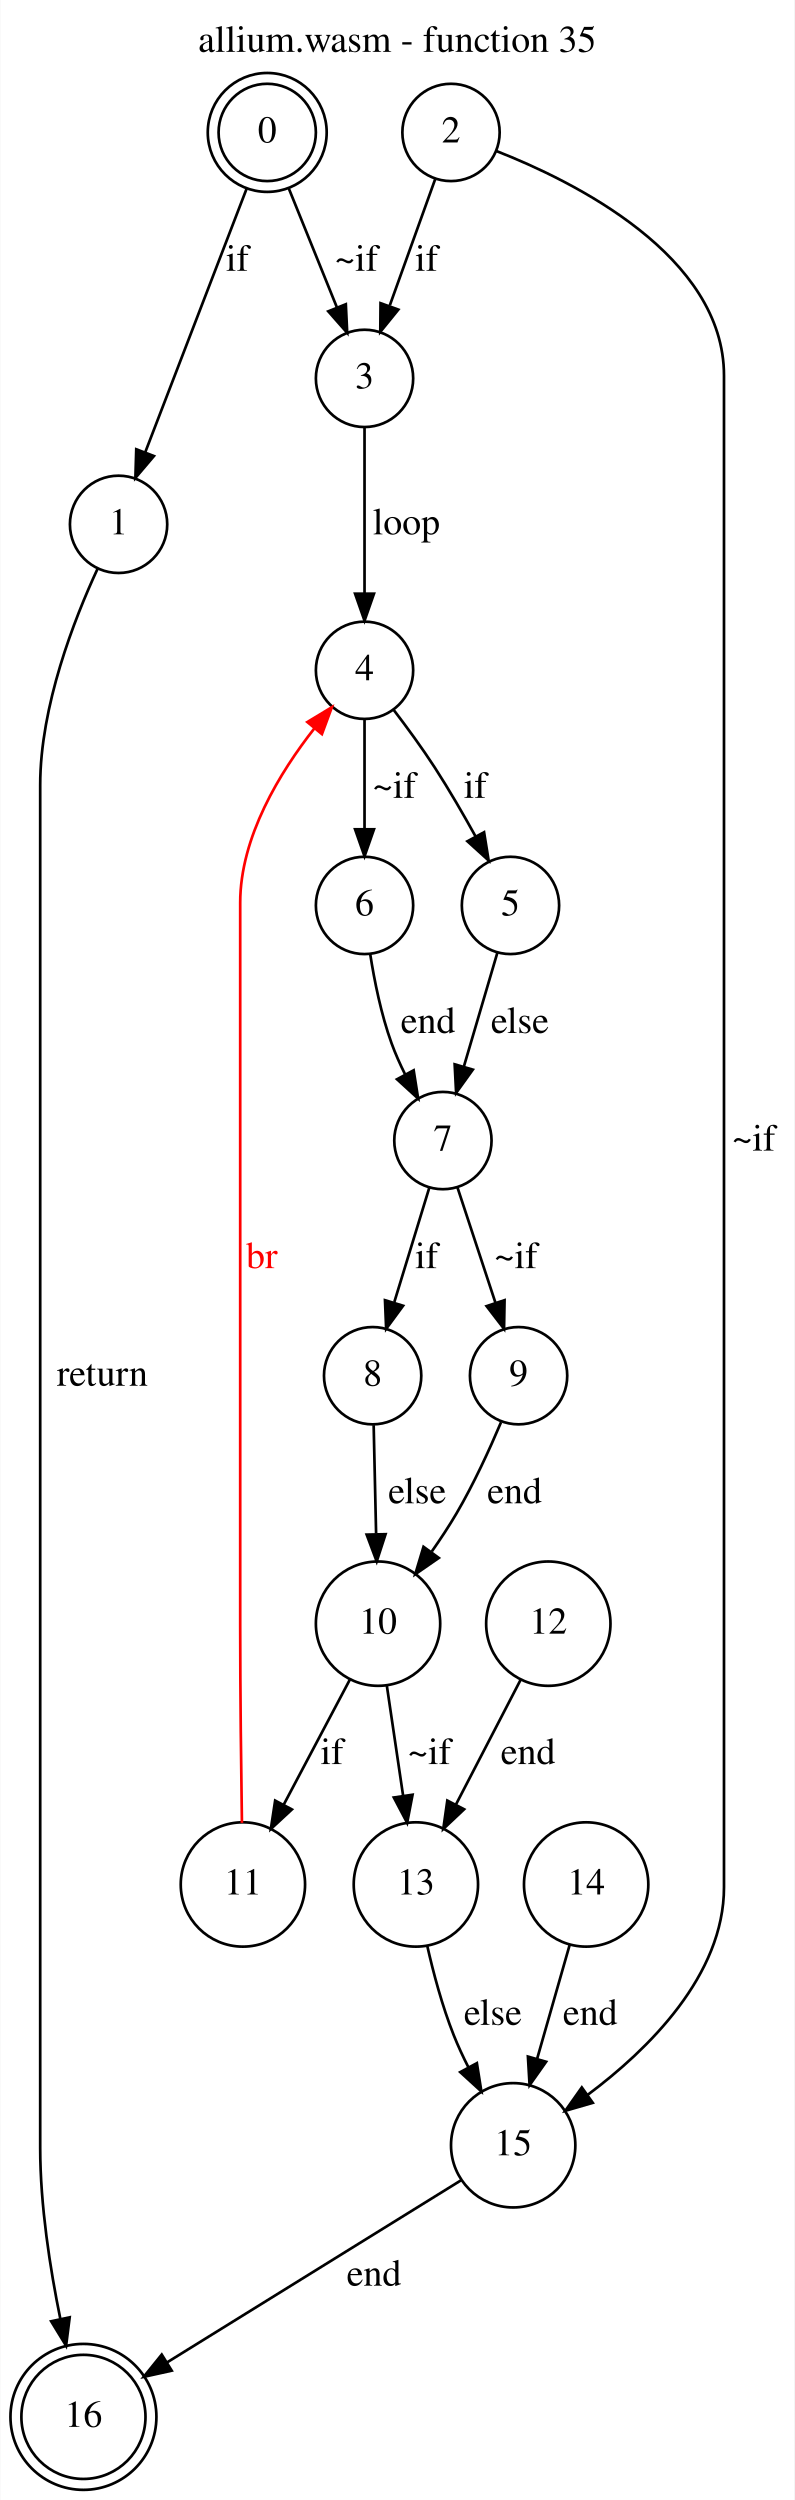
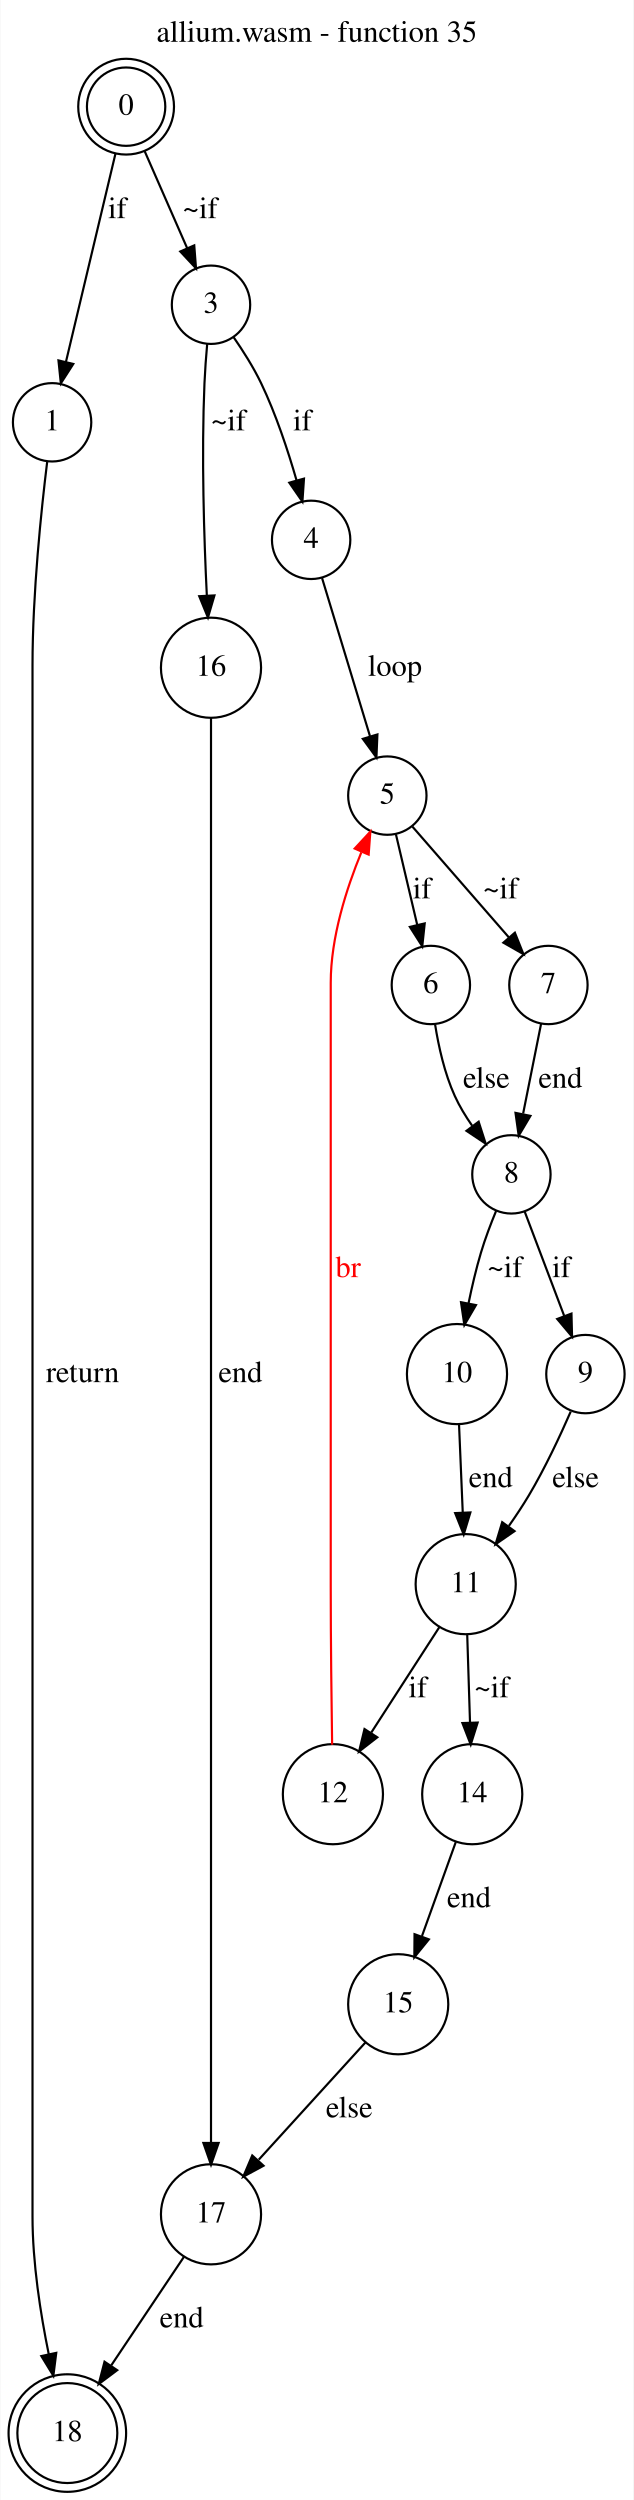
- <svg xmlns="http://www.w3.org/2000/svg" width="294pt" height="925pt" viewBox="0.00 0.00 293.75 924.98">
-   <g id="graph0" class="graph" transform="scale(1 1) rotate(0) translate(4 920.98)">
-     <polygon fill="white" stroke="transparent" points="-4,4 -4,-920.98 289.75,-920.98 289.75,4 -4,4" />
-     <text text-anchor="middle" x="142.87" y="-901.78" font-family="Times,serif" font-size="14.00">allium.wasm - function 35</text>
+ <svg xmlns="http://www.w3.org/2000/svg" width="291pt" height="1148pt" viewBox="0.00 0.00 290.75 1148.47">
+   <g id="graph0" class="graph" transform="scale(1 1) rotate(0) translate(4 1144.47)">
+     <polygon fill="white" stroke="transparent" points="-4,4 -4,-1144.47 286.75,-1144.47 286.75,4 -4,4" />
+     <text text-anchor="middle" x="141.37" y="-1125.27" font-family="Times,serif" font-size="14.00">allium.wasm - function 35</text>
    <g id="node1" class="node">
-       <ellipse fill="none" stroke="black" cx="94.75" cy="-871.98" rx="18" ry="18" />
-       <ellipse fill="none" stroke="black" cx="94.75" cy="-871.98" rx="22" ry="22" />
-       <text text-anchor="middle" x="94.75" y="-868.28" font-family="Times,serif" font-size="14.00">0</text>
+       <ellipse fill="none" stroke="black" cx="53.75" cy="-1095.47" rx="18" ry="18" />
+       <ellipse fill="none" stroke="black" cx="53.75" cy="-1095.47" rx="22" ry="22" />
+       <text text-anchor="middle" x="53.75" y="-1091.77" font-family="Times,serif" font-size="14.00">0</text>
    </g>
    <g id="node3" class="node">
-       <ellipse fill="none" stroke="black" cx="39.75" cy="-726.98" rx="18" ry="18" />
-       <text text-anchor="middle" x="39.75" y="-723.28" font-family="Times,serif" font-size="14.00">1</text>
+       <ellipse fill="none" stroke="black" cx="19.75" cy="-950.47" rx="18" ry="18" />
+       <text text-anchor="middle" x="19.75" y="-946.77" font-family="Times,serif" font-size="14.00">1</text>
    </g>
    <g id="edge1" class="edge">
-       <path fill="none" stroke="black" d="M87.1,-851.1C77.32,-825.67 60.37,-781.6 49.62,-753.66" />
-       <polygon fill="black" stroke="black" points="52.83,-752.24 45.97,-744.16 46.29,-754.75 52.83,-752.24" />
-       <text text-anchor="middle" x="83.75" y="-820.78" font-family="Times,serif" font-size="14.00">if</text>
+       <path fill="none" stroke="black" d="M48.88,-1073.98C42.88,-1048.78 32.7,-1005.94 26.1,-978.18" />
+       <polygon fill="black" stroke="black" points="29.48,-977.27 23.76,-968.35 22.67,-978.89 29.48,-977.27" />
+       <text text-anchor="middle" x="49.75" y="-1044.27" font-family="Times,serif" font-size="14.00">if</text>
    </g>
    <g id="node4" class="node">
-       <ellipse fill="none" stroke="black" cx="130.75" cy="-780.98" rx="18" ry="18" />
-       <text text-anchor="middle" x="130.75" y="-777.28" font-family="Times,serif" font-size="14.00">3</text>
+       <ellipse fill="none" stroke="black" cx="92.75" cy="-1004.47" rx="18" ry="18" />
+       <text text-anchor="middle" x="92.75" y="-1000.77" font-family="Times,serif" font-size="14.00">3</text>
    </g>
    <g id="edge2" class="edge">
-       <path fill="none" stroke="black" d="M102.74,-851.23C107.97,-838.29 114.86,-821.26 120.5,-807.32" />
-       <polygon fill="black" stroke="black" points="123.83,-808.41 124.34,-797.83 117.34,-805.79 123.83,-808.41" />
-       <text text-anchor="middle" x="127.75" y="-820.78" font-family="Times,serif" font-size="14.00">~if</text>
+       <path fill="none" stroke="black" d="M62.21,-1075.16C67.96,-1062.03 75.62,-1044.55 81.83,-1030.38" />
+       <polygon fill="black" stroke="black" points="85.05,-1031.75 85.86,-1021.19 78.64,-1028.94 85.05,-1031.75" />
+       <text text-anchor="middle" x="87.75" y="-1044.27" font-family="Times,serif" font-size="14.00">~if</text>
    </g>
    <g id="node2" class="node">
      <ellipse fill="none" stroke="black" cx="26.75" cy="-26.75" rx="22.96" ry="22.96" />
      <ellipse fill="none" stroke="black" cx="26.75" cy="-26.75" rx="27" ry="27" />
-       <text text-anchor="middle" x="26.75" y="-23.05" font-family="Times,serif" font-size="14.00">16</text>
+       <text text-anchor="middle" x="26.75" y="-23.05" font-family="Times,serif" font-size="14.00">18</text>
    </g>
    <g id="edge3" class="edge">
-       <path fill="none" stroke="black" d="M31.98,-710.54C23.39,-692.01 10.75,-659.77 10.75,-630.48 10.75,-630.48 10.75,-630.48 10.75,-126.24 10.75,-105.05 14.4,-81.62 18.22,-62.93" />
+       <path fill="none" stroke="black" d="M17.48,-932.24C14.81,-910.49 10.75,-871.9 10.75,-838.72 10.75,-838.72 10.75,-838.72 10.75,-126.24 10.75,-105.05 14.4,-81.62 18.22,-62.93" />
      <polygon fill="black" stroke="black" points="21.66,-63.59 20.33,-53.07 14.81,-62.12 21.66,-63.59" />
-       <text text-anchor="middle" x="33.75" y="-408.28" font-family="Times,serif" font-size="14.00">return</text>
+       <text text-anchor="middle" x="33.75" y="-509.53" font-family="Times,serif" font-size="14.00">return</text>
+     </g>
+     <g id="node5" class="node">
+       <ellipse fill="none" stroke="black" cx="138.75" cy="-896.47" rx="18" ry="18" />
+       <text text-anchor="middle" x="138.75" y="-892.77" font-family="Times,serif" font-size="14.00">4</text>
+     </g>
+     <g id="edge4" class="edge">
+       <path fill="none" stroke="black" d="M103.05,-989.68C107.38,-983.43 112.23,-975.81 115.75,-968.47 122.58,-954.23 128.12,-937.45 132.05,-923.78" />
+       <polygon fill="black" stroke="black" points="135.46,-924.59 134.74,-914.02 128.71,-922.74 135.46,-924.59" />
+       <text text-anchor="middle" x="134.75" y="-946.77" font-family="Times,serif" font-size="14.00">if</text>
+     </g>
+     <g id="node6" class="node">
+       <ellipse fill="none" stroke="black" cx="92.75" cy="-837.72" rx="23" ry="23" />
+       <text text-anchor="middle" x="92.75" y="-834.02" font-family="Times,serif" font-size="14.00">16</text>
+     </g>
+     <g id="edge5" class="edge">
+       <path fill="none" stroke="black" d="M90.99,-986.4C90.48,-980.71 90,-974.32 89.75,-968.47 88.33,-935.23 89.54,-897.17 90.83,-870.91" />
+       <polygon fill="black" stroke="black" points="94.33,-870.94 91.35,-860.77 87.34,-870.58 94.33,-870.94" />
+       <text text-anchor="middle" x="100.75" y="-946.77" font-family="Times,serif" font-size="14.00">~if</text>
    </g>
    <g id="node7" class="node">
-       <ellipse fill="none" stroke="black" cx="130.75" cy="-672.98" rx="18" ry="18" />
-       <text text-anchor="middle" x="130.75" y="-669.28" font-family="Times,serif" font-size="14.00">4</text>
+       <ellipse fill="none" stroke="black" cx="173.75" cy="-778.98" rx="18" ry="18" />
+       <text text-anchor="middle" x="173.75" y="-775.28" font-family="Times,serif" font-size="14.00">5</text>
    </g>
    <g id="edge6" class="edge">
-       <path fill="none" stroke="black" d="M130.75,-762.95C130.75,-746.36 130.75,-720.87 130.75,-701.41" />
-       <polygon fill="black" stroke="black" points="134.25,-701.32 130.75,-691.32 127.25,-701.32 134.25,-701.32" />
-       <text text-anchor="middle" x="146.25" y="-723.28" font-family="Times,serif" font-size="14.00">loop</text>
+       <path fill="none" stroke="black" d="M143.76,-878.92C149.51,-859.97 158.99,-828.66 165.76,-806.34" />
+       <polygon fill="black" stroke="black" points="169.19,-807.08 168.74,-796.49 162.49,-805.05 169.19,-807.08" />
+       <text text-anchor="middle" x="177.25" y="-834.02" font-family="Times,serif" font-size="14.00">loop</text>
    </g>
-     <g id="node5" class="node">
-       <ellipse fill="none" stroke="black" cx="162.75" cy="-871.98" rx="18" ry="18" />
-       <text text-anchor="middle" x="162.75" y="-868.28" font-family="Times,serif" font-size="14.00">2</text>
+     <g id="node17" class="node">
+       <ellipse fill="none" stroke="black" cx="92.75" cy="-127.24" rx="23" ry="23" />
+       <text text-anchor="middle" x="92.75" y="-123.54" font-family="Times,serif" font-size="14.00">17</text>
    </g>
-     <g id="edge4" class="edge">
-       <path fill="none" stroke="black" d="M156.88,-854.66C152.19,-841.61 145.52,-823.08 140.1,-807.99" />
-       <polygon fill="black" stroke="black" points="143.26,-806.43 136.58,-798.2 136.67,-808.8 143.26,-806.43" />
-       <text text-anchor="middle" x="153.75" y="-820.78" font-family="Times,serif" font-size="14.00">if</text>
+     <g id="edge20" class="edge">
+       <path fill="none" stroke="black" d="M92.75,-814.82C92.75,-794.51 92.75,-763.45 92.75,-736.48 92.75,-736.48 92.75,-736.48 92.75,-222.74 92.75,-201.89 92.75,-178.46 92.75,-160.15" />
+       <polygon fill="black" stroke="black" points="96.25,-160.01 92.75,-150.01 89.25,-160.01 96.25,-160.01" />
+       <text text-anchor="middle" x="106.25" y="-509.53" font-family="Times,serif" font-size="14.00">end</text>
    </g>
-     <g id="node6" class="node">
-       <ellipse fill="none" stroke="black" cx="185.75" cy="-127.24" rx="23" ry="23" />
-       <text text-anchor="middle" x="185.75" y="-123.54" font-family="Times,serif" font-size="14.00">15</text>
+     <g id="node8" class="node">
+       <ellipse fill="none" stroke="black" cx="193.75" cy="-691.98" rx="18" ry="18" />
+       <text text-anchor="middle" x="193.75" y="-688.28" font-family="Times,serif" font-size="14.00">6</text>
    </g>
-     <g id="edge5" class="edge">
-       <path fill="none" stroke="black" d="M179.43,-865.14C208.11,-853.91 263.75,-826.39 263.75,-781.98 263.75,-781.98 263.75,-781.98 263.75,-222.74 263.75,-190.11 235.74,-162.65 213.29,-145.89" />
-       <polygon fill="black" stroke="black" points="215.2,-142.95 205.03,-140 211.14,-148.65 215.2,-142.95" />
-       <text text-anchor="middle" x="274.75" y="-495.28" font-family="Times,serif" font-size="14.00">~if</text>
+     <g id="edge7" class="edge">
+       <path fill="none" stroke="black" d="M177.7,-761.18C180.49,-749.31 184.3,-733.14 187.5,-719.53" />
+       <polygon fill="black" stroke="black" points="190.92,-720.27 189.8,-709.73 184.11,-718.67 190.92,-720.27" />
+       <text text-anchor="middle" x="189.75" y="-731.78" font-family="Times,serif" font-size="14.00">if</text>
+     </g>
+     <g id="node9" class="node">
+       <ellipse fill="none" stroke="black" cx="247.75" cy="-691.98" rx="18" ry="18" />
+       <text text-anchor="middle" x="247.75" y="-688.28" font-family="Times,serif" font-size="14.00">7</text>
+     </g>
+     <g id="edge8" class="edge">
+       <path fill="none" stroke="black" d="M185.31,-764.69C197.15,-751.1 215.72,-729.76 229.54,-713.89" />
+       <polygon fill="black" stroke="black" points="232.34,-716 236.27,-706.16 227.06,-711.41 232.34,-716" />
+       <text text-anchor="middle" x="225.75" y="-731.78" font-family="Times,serif" font-size="14.00">~if</text>
+     </g>
+     <g id="node10" class="node">
+       <ellipse fill="none" stroke="black" cx="230.75" cy="-604.98" rx="18" ry="18" />
+       <text text-anchor="middle" x="230.75" y="-601.28" font-family="Times,serif" font-size="14.00">8</text>
+     </g>
+     <g id="edge9" class="edge">
+       <path fill="none" stroke="black" d="M195.71,-673.74C197.28,-663.83 200.03,-651.33 204.75,-640.98 206.87,-636.31 209.69,-631.67 212.69,-627.36" />
+       <polygon fill="black" stroke="black" points="215.7,-629.18 218.93,-619.09 210.11,-624.97 215.7,-629.18" />
+       <text text-anchor="middle" x="219.25" y="-644.78" font-family="Times,serif" font-size="14.00">else</text>
+     </g>
+     <g id="edge10" class="edge">
+       <path fill="none" stroke="black" d="M244.39,-674.18C242.04,-662.42 238.84,-646.46 236.14,-632.93" />
+       <polygon fill="black" stroke="black" points="239.49,-631.85 234.1,-622.73 232.63,-633.23 239.49,-631.85" />
+       <text text-anchor="middle" x="253.25" y="-644.78" font-family="Times,serif" font-size="14.00">end</text>
+     </g>
+     <g id="node11" class="node">
+       <ellipse fill="none" stroke="black" cx="264.75" cy="-513.23" rx="18" ry="18" />
+       <text text-anchor="middle" x="264.75" y="-509.53" font-family="Times,serif" font-size="14.00">9</text>
+     </g>
+     <g id="edge11" class="edge">
+       <path fill="none" stroke="black" d="M236.83,-587.93C241.87,-574.61 249.14,-555.42 255,-539.96" />
+       <polygon fill="black" stroke="black" points="258.34,-541.03 258.61,-530.44 251.79,-538.55 258.34,-541.03" />
+       <text text-anchor="middle" x="253.75" y="-557.78" font-family="Times,serif" font-size="14.00">if</text>
+     </g>
+     <g id="node12" class="node">
+       <ellipse fill="none" stroke="black" cx="205.75" cy="-513.23" rx="23" ry="23" />
+       <text text-anchor="middle" x="205.75" y="-509.53" font-family="Times,serif" font-size="14.00">10</text>
+     </g>
+     <g id="edge12" class="edge">
+       <path fill="none" stroke="black" d="M223.71,-588.16C221.26,-582.23 218.65,-575.37 216.75,-568.98 214.54,-561.57 212.64,-553.46 211.07,-545.81" />
+       <polygon fill="black" stroke="black" points="214.47,-544.93 209.14,-535.77 207.59,-546.25 214.47,-544.93" />
+       <text text-anchor="middle" x="227.75" y="-557.78" font-family="Times,serif" font-size="14.00">~if</text>
+     </g>
+     <g id="node13" class="node">
+       <ellipse fill="none" stroke="black" cx="209.75" cy="-416.73" rx="23" ry="23" />
+       <text text-anchor="middle" x="209.75" y="-413.03" font-family="Times,serif" font-size="14.00">11</text>
+     </g>
+     <g id="edge13" class="edge">
+       <path fill="none" stroke="black" d="M258,-496.01C253.15,-484.89 246.17,-469.96 238.75,-457.48 235.98,-452.83 232.8,-448.04 229.59,-443.48" />
+       <polygon fill="black" stroke="black" points="232.18,-441.09 223.47,-435.06 226.52,-445.2 232.18,-441.09" />
+       <text text-anchor="middle" x="260.25" y="-461.28" font-family="Times,serif" font-size="14.00">else</text>
+     </g>
+     <g id="edge14" class="edge">
+       <path fill="none" stroke="black" d="M206.68,-490.31C207.19,-478.27 207.83,-463.1 208.39,-449.75" />
+       <polygon fill="black" stroke="black" points="211.9,-449.67 208.83,-439.53 204.91,-449.37 211.9,-449.67" />
+       <text text-anchor="middle" x="221.25" y="-461.28" font-family="Times,serif" font-size="14.00">end</text>
+     </g>
+     <g id="node14" class="node">
+       <ellipse fill="none" stroke="black" cx="148.75" cy="-320.24" rx="23" ry="23" />
+       <text text-anchor="middle" x="148.75" y="-316.54" font-family="Times,serif" font-size="14.00">12</text>
+     </g>
+     <g id="edge15" class="edge">
+       <path fill="none" stroke="black" d="M197.7,-397.06C188.76,-383.21 176.43,-364.12 166.38,-348.56" />
+       <polygon fill="black" stroke="black" points="169.14,-346.37 160.77,-339.87 163.26,-350.17 169.14,-346.37" />
+       <text text-anchor="middle" x="187.75" y="-364.78" font-family="Times,serif" font-size="14.00">if</text>
+     </g>
+     <g id="node15" class="node">
+       <ellipse fill="none" stroke="black" cx="212.75" cy="-320.24" rx="23" ry="23" />
+       <text text-anchor="middle" x="212.75" y="-316.54" font-family="Times,serif" font-size="14.00">14</text>
+     </g>
+     <g id="edge16" class="edge">
+       <path fill="none" stroke="black" d="M210.44,-393.82C210.83,-381.77 211.31,-366.6 211.73,-353.26" />
+       <polygon fill="black" stroke="black" points="215.24,-353.14 212.06,-343.03 208.24,-352.92 215.24,-353.14" />
+       <text text-anchor="middle" x="221.75" y="-364.78" font-family="Times,serif" font-size="14.00">~if</text>
+     </g>
+     <g id="edge17" class="edge">
+       <path fill="none" stroke="red" d="M148.39,-343C148.1,-362.16 147.75,-390.79 147.75,-415.73 147.75,-692.98 147.75,-692.98 147.75,-692.98 147.75,-713.81 154.98,-736.3 161.81,-752.92" />
+       <polygon fill="red" stroke="red" points="158.75,-754.66 165.95,-762.43 165.17,-751.87 158.75,-754.66" />
+       <text text-anchor="middle" x="155.75" y="-557.78" font-family="Times,serif" font-size="14.00" fill="red">br</text>
+     </g>
+     <g id="node16" class="node">
+       <ellipse fill="none" stroke="black" cx="178.75" cy="-223.74" rx="23" ry="23" />
+       <text text-anchor="middle" x="178.75" y="-220.04" font-family="Times,serif" font-size="14.00">15</text>
+     </g>
+     <g id="edge18" class="edge">
+       <path fill="none" stroke="black" d="M205.2,-298.26C200.64,-285.58 194.74,-269.18 189.67,-255.09" />
+       <polygon fill="black" stroke="black" points="192.83,-253.55 186.16,-245.33 186.25,-255.92 192.83,-253.55" />
+       <text text-anchor="middle" x="211.25" y="-268.29" font-family="Times,serif" font-size="14.00">end</text>
+     </g>
+     <g id="edge19" class="edge">
+       <path fill="none" stroke="black" d="M163.77,-206.28C150.2,-191.37 130.05,-169.23 114.67,-152.33" />
+       <polygon fill="black" stroke="black" points="116.88,-149.56 107.56,-144.52 111.7,-154.27 116.88,-149.56" />
+       <text text-anchor="middle" x="156.25" y="-171.79" font-family="Times,serif" font-size="14.00">else</text>
    </g>
    <g id="edge21" class="edge">
-       <path fill="none" stroke="black" d="M166.57,-114.36C139.54,-97.62 89.95,-66.9 57.67,-46.9" />
-       <polygon fill="black" stroke="black" points="59.41,-43.86 49.06,-41.57 55.72,-49.81 59.41,-43.86" />
-       <text text-anchor="middle" x="134.25" y="-75.3" font-family="Times,serif" font-size="14.00">end</text>
-     </g>
-     <g id="node8" class="node">
-       <ellipse fill="none" stroke="black" cx="184.75" cy="-585.98" rx="18" ry="18" />
-       <text text-anchor="middle" x="184.75" y="-582.28" font-family="Times,serif" font-size="14.00">5</text>
-     </g>
-     <g id="edge7" class="edge">
-       <path fill="none" stroke="black" d="M141.54,-658.31C146.39,-651.96 152.06,-644.23 156.75,-636.98 162.01,-628.85 167.32,-619.68 171.88,-611.42" />
-       <polygon fill="black" stroke="black" points="174.98,-613.06 176.67,-602.6 168.82,-609.72 174.98,-613.06" />
-       <text text-anchor="middle" x="171.75" y="-625.78" font-family="Times,serif" font-size="14.00">if</text>
-     </g>
-     <g id="node9" class="node">
-       <ellipse fill="none" stroke="black" cx="130.75" cy="-585.98" rx="18" ry="18" />
-       <text text-anchor="middle" x="130.75" y="-582.28" font-family="Times,serif" font-size="14.00">6</text>
-     </g>
-     <g id="edge8" class="edge">
-       <path fill="none" stroke="black" d="M130.75,-654.78C130.75,-643.15 130.75,-627.53 130.75,-614.22" />
-       <polygon fill="black" stroke="black" points="134.25,-614.16 130.75,-604.16 127.25,-614.16 134.25,-614.16" />
-       <text text-anchor="middle" x="141.75" y="-625.78" font-family="Times,serif" font-size="14.00">~if</text>
-     </g>
-     <g id="node10" class="node">
-       <ellipse fill="none" stroke="black" cx="159.75" cy="-498.98" rx="18" ry="18" />
-       <text text-anchor="middle" x="159.75" y="-495.28" font-family="Times,serif" font-size="14.00">7</text>
-     </g>
-     <g id="edge9" class="edge">
-       <path fill="none" stroke="black" d="M179.93,-568.59C176.42,-556.68 171.6,-540.29 167.55,-526.52" />
-       <polygon fill="black" stroke="black" points="170.82,-525.22 164.64,-516.61 164.1,-527.19 170.82,-525.22" />
-       <text text-anchor="middle" x="188.25" y="-538.78" font-family="Times,serif" font-size="14.00">else</text>
-     </g>
-     <g id="edge10" class="edge">
-       <path fill="none" stroke="black" d="M132.85,-567.97C134.39,-558.14 136.89,-545.64 140.75,-534.98 142.14,-531.14 143.9,-527.21 145.78,-523.44" />
-       <polygon fill="black" stroke="black" points="148.93,-524.98 150.59,-514.51 142.77,-521.66 148.93,-524.98" />
-       <text text-anchor="middle" x="154.25" y="-538.78" font-family="Times,serif" font-size="14.00">end</text>
-     </g>
-     <g id="node11" class="node">
-       <ellipse fill="none" stroke="black" cx="133.75" cy="-411.98" rx="18" ry="18" />
-       <text text-anchor="middle" x="133.75" y="-408.28" font-family="Times,serif" font-size="14.00">8</text>
-     </g>
-     <g id="edge11" class="edge">
-       <path fill="none" stroke="black" d="M154.73,-481.59C151.07,-469.6 146.01,-453.08 141.78,-439.25" />
-       <polygon fill="black" stroke="black" points="145.02,-437.86 138.75,-429.32 138.32,-439.91 145.02,-437.86" />
-       <text text-anchor="middle" x="153.75" y="-451.78" font-family="Times,serif" font-size="14.00">if</text>
-     </g>
-     <g id="node12" class="node">
-       <ellipse fill="none" stroke="black" cx="187.75" cy="-411.98" rx="18" ry="18" />
-       <text text-anchor="middle" x="187.75" y="-408.28" font-family="Times,serif" font-size="14.00">9</text>
-     </g>
-     <g id="edge12" class="edge">
-       <path fill="none" stroke="black" d="M165.15,-481.59C169.14,-469.48 174.65,-452.75 179.23,-438.84" />
-       <polygon fill="black" stroke="black" points="182.56,-439.92 182.37,-429.32 175.91,-437.73 182.56,-439.92" />
-       <text text-anchor="middle" x="186.75" y="-451.78" font-family="Times,serif" font-size="14.00">~if</text>
-     </g>
-     <g id="node13" class="node">
-       <ellipse fill="none" stroke="black" cx="135.75" cy="-320.24" rx="23" ry="23" />
-       <text text-anchor="middle" x="135.75" y="-316.54" font-family="Times,serif" font-size="14.00">10</text>
-     </g>
-     <g id="edge13" class="edge">
-       <path fill="none" stroke="black" d="M134.13,-393.68C134.39,-382.35 134.72,-367.18 135.03,-353.65" />
-       <polygon fill="black" stroke="black" points="138.53,-353.34 135.26,-343.26 131.54,-353.18 138.53,-353.34" />
-       <text text-anchor="middle" x="150.25" y="-364.78" font-family="Times,serif" font-size="14.00">else</text>
-     </g>
-     <g id="edge14" class="edge">
-       <path fill="none" stroke="black" d="M181.28,-394.81C177.05,-384.81 171.13,-371.86 164.75,-360.98 162.01,-356.31 158.85,-351.52 155.64,-346.95" />
-       <polygon fill="black" stroke="black" points="158.23,-344.56 149.52,-338.53 152.57,-348.68 158.23,-344.56" />
-       <text text-anchor="middle" x="186.25" y="-364.78" font-family="Times,serif" font-size="14.00">end</text>
-     </g>
-     <g id="node14" class="node">
-       <ellipse fill="none" stroke="black" cx="85.75" cy="-223.74" rx="23" ry="23" />
-       <text text-anchor="middle" x="85.75" y="-220.04" font-family="Times,serif" font-size="14.00">11</text>
-     </g>
-     <g id="edge15" class="edge">
-       <path fill="none" stroke="black" d="M125.39,-299.66C118.28,-286.23 108.74,-268.19 100.8,-253.18" />
-       <polygon fill="black" stroke="black" points="103.87,-251.5 96.09,-244.29 97.68,-254.77 103.87,-251.5" />
-       <text text-anchor="middle" x="118.75" y="-268.29" font-family="Times,serif" font-size="14.00">if</text>
-     </g>
-     <g id="node15" class="node">
-       <ellipse fill="none" stroke="black" cx="149.75" cy="-223.74" rx="23" ry="23" />
-       <text text-anchor="middle" x="149.75" y="-220.04" font-family="Times,serif" font-size="14.00">13</text>
-     </g>
-     <g id="edge16" class="edge">
-       <path fill="none" stroke="black" d="M139,-297.32C140.78,-285.27 143.03,-270.11 145,-256.76" />
-       <polygon fill="black" stroke="black" points="148.52,-256.94 146.52,-246.54 141.59,-255.92 148.52,-256.94" />
-       <text text-anchor="middle" x="154.75" y="-268.29" font-family="Times,serif" font-size="14.00">~if</text>
-     </g>
-     <g id="edge17" class="edge">
-       <path fill="none" stroke="red" d="M85.39,-246.51C85.1,-265.66 84.75,-294.3 84.75,-319.24 84.75,-586.98 84.75,-586.98 84.75,-586.98 84.75,-611.27 99.46,-635.27 112.24,-651.54" />
-       <polygon fill="red" stroke="red" points="109.59,-653.83 118.66,-659.31 114.99,-649.37 109.59,-653.83" />
-       <text text-anchor="middle" x="92.75" y="-451.78" font-family="Times,serif" font-size="14.00" fill="red">br</text>
-     </g>
-     <g id="edge19" class="edge">
-       <path fill="none" stroke="black" d="M153.9,-201.28C156.22,-191.01 159.51,-178.66 163.75,-167.99 165.32,-164.03 167.21,-159.98 169.21,-156.04" />
-       <polygon fill="black" stroke="black" points="172.32,-157.63 173.98,-147.17 166.16,-154.31 172.32,-157.63" />
-       <text text-anchor="middle" x="178.25" y="-171.79" font-family="Times,serif" font-size="14.00">else</text>
-     </g>
-     <g id="node16" class="node">
-       <ellipse fill="none" stroke="black" cx="198.75" cy="-320.24" rx="23" ry="23" />
-       <text text-anchor="middle" x="198.75" y="-316.54" font-family="Times,serif" font-size="14.00">12</text>
-     </g>
-     <g id="edge18" class="edge">
-       <path fill="none" stroke="black" d="M188.6,-299.66C181.63,-286.23 172.28,-268.19 164.5,-253.18" />
-       <polygon fill="black" stroke="black" points="167.6,-251.56 159.89,-244.29 161.38,-254.78 167.6,-251.56" />
-       <text text-anchor="middle" x="191.25" y="-268.29" font-family="Times,serif" font-size="14.00">end</text>
-     </g>
-     <g id="node17" class="node">
-       <ellipse fill="none" stroke="black" cx="212.75" cy="-223.74" rx="23" ry="23" />
-       <text text-anchor="middle" x="212.75" y="-220.04" font-family="Times,serif" font-size="14.00">14</text>
-     </g>
-     <g id="edge20" class="edge">
-       <path fill="none" stroke="black" d="M206.76,-201.77C203.18,-189.25 198.57,-173.14 194.59,-159.18" />
-       <polygon fill="black" stroke="black" points="197.93,-158.14 191.82,-149.48 191.2,-160.06 197.93,-158.14" />
-       <text text-anchor="middle" x="214.25" y="-171.79" font-family="Times,serif" font-size="14.00">end</text>
+       <path fill="none" stroke="black" d="M80.33,-107.72C70.94,-93.71 57.85,-74.17 46.96,-57.91" />
+       <polygon fill="black" stroke="black" points="49.65,-55.64 41.17,-49.28 43.83,-59.53 49.65,-55.64" />
+       <text text-anchor="middle" x="79.25" y="-75.3" font-family="Times,serif" font-size="14.00">end</text>
    </g>
  </g>
</svg>
